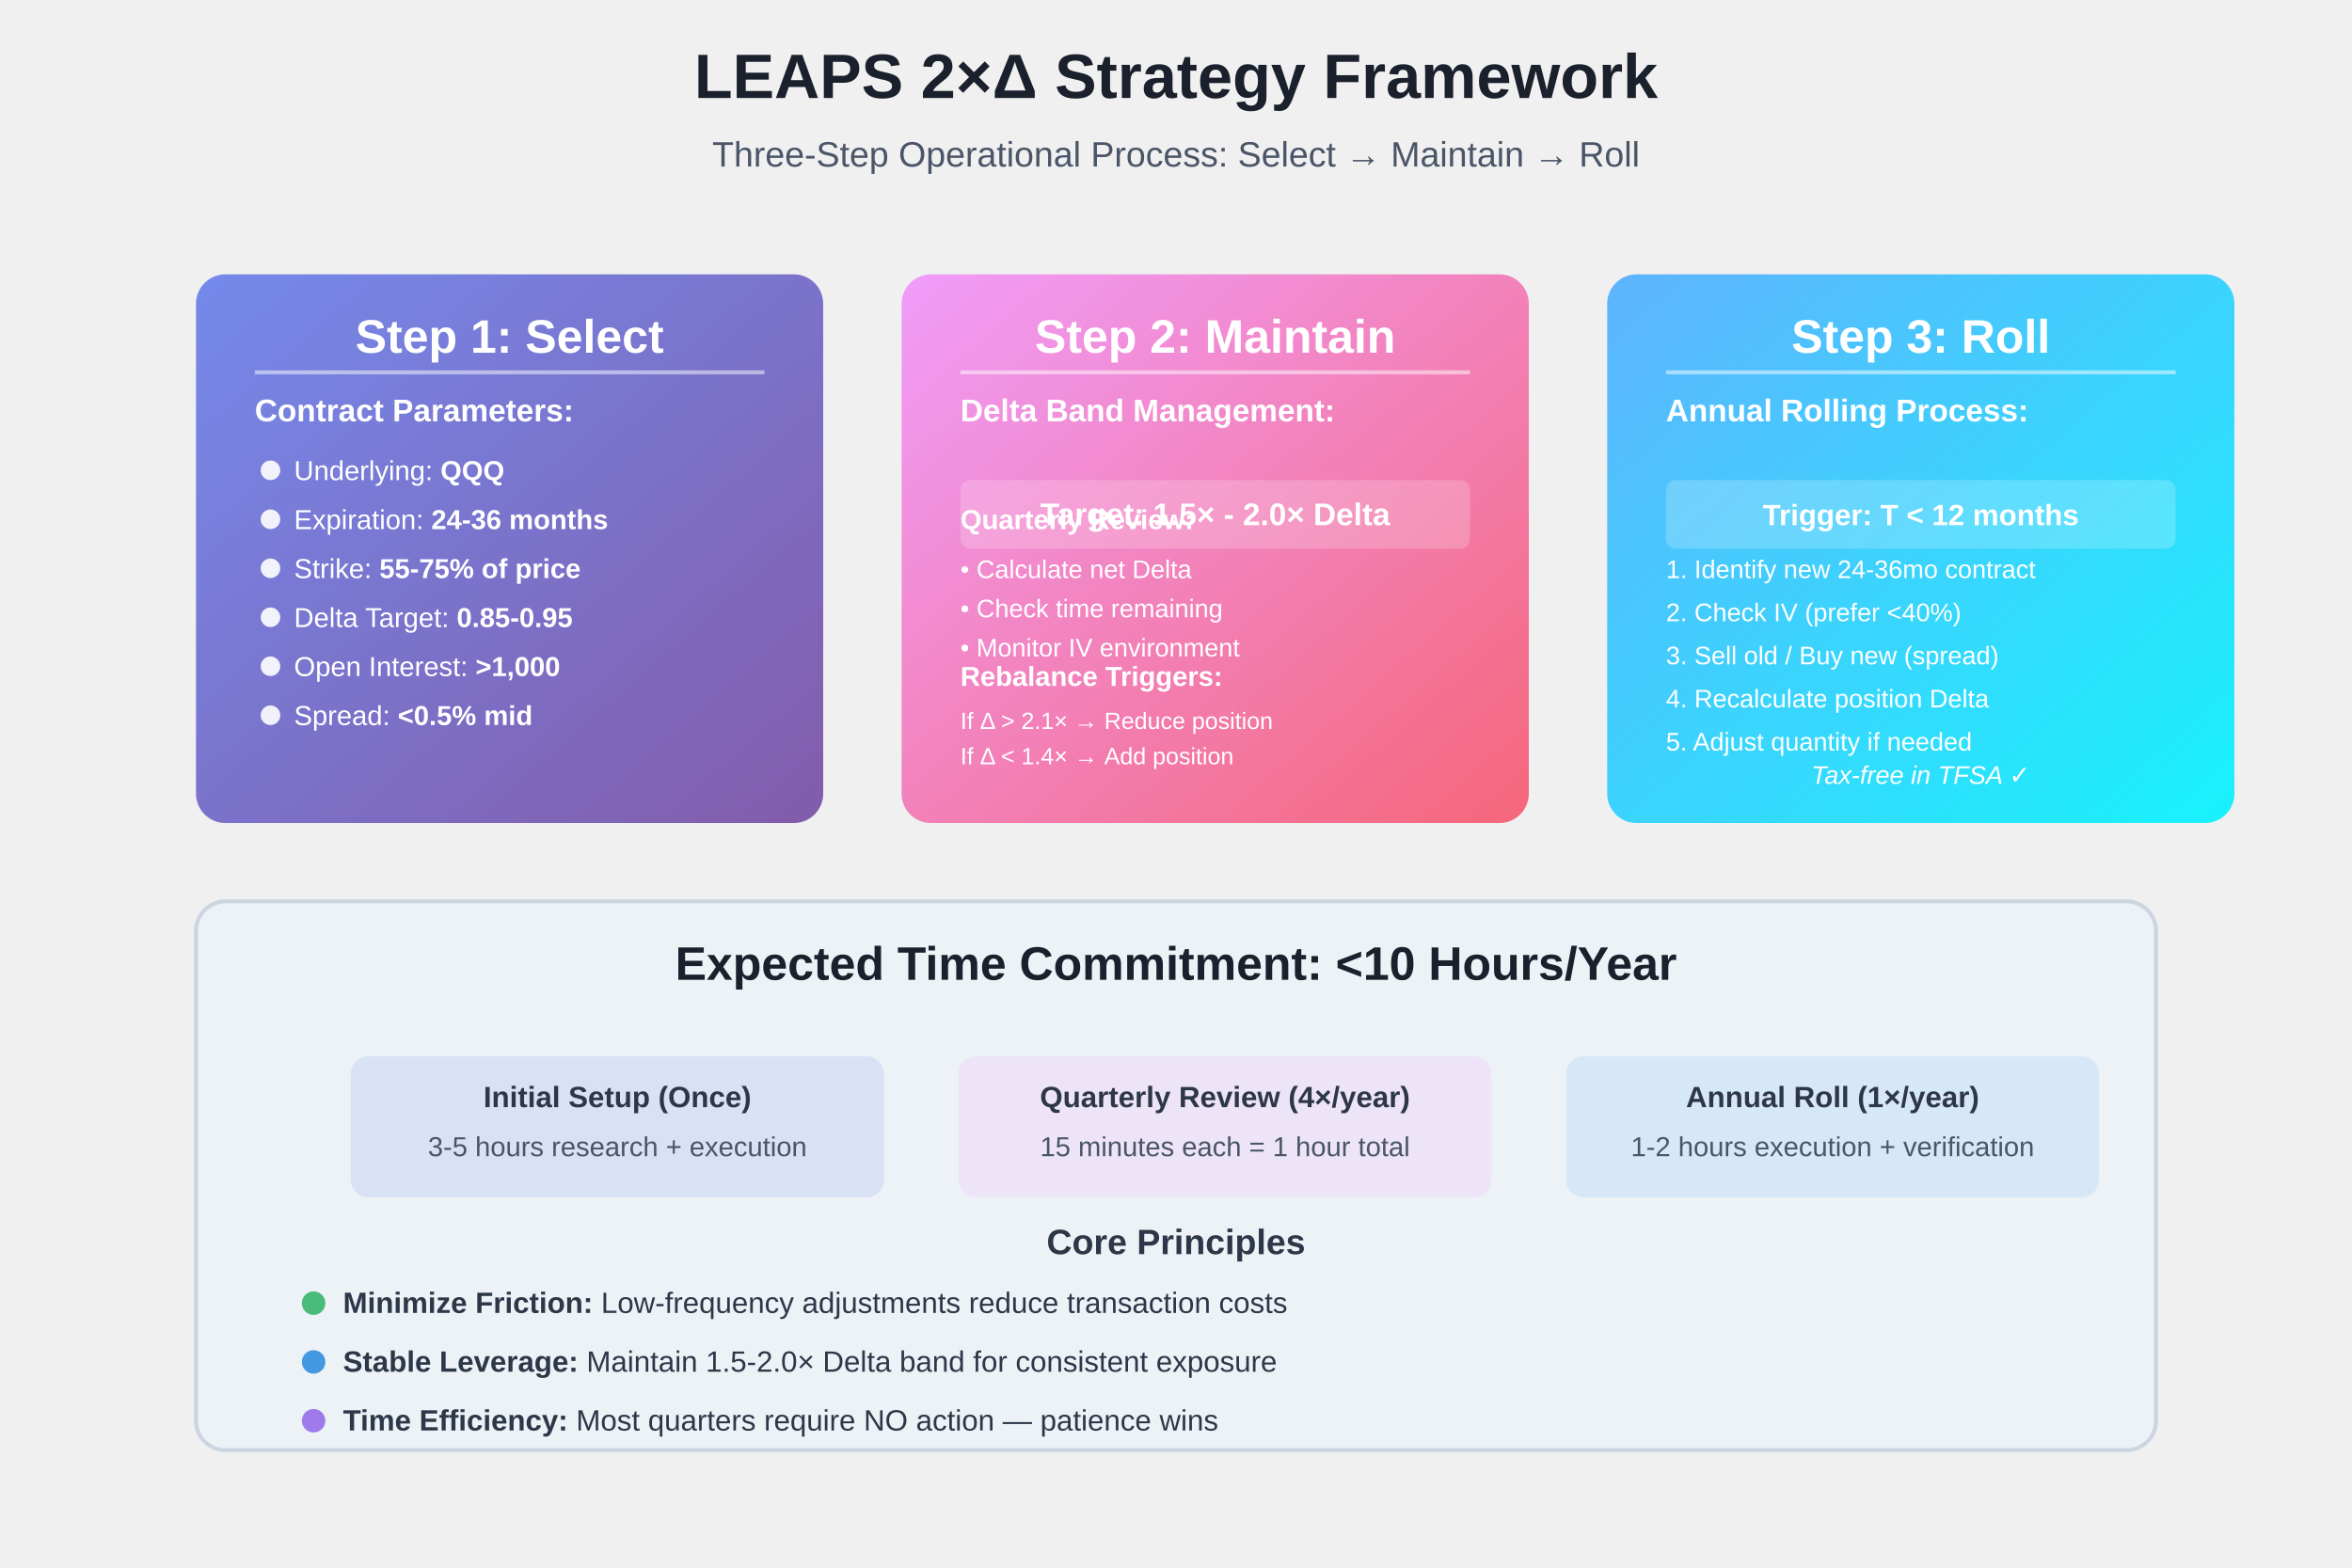
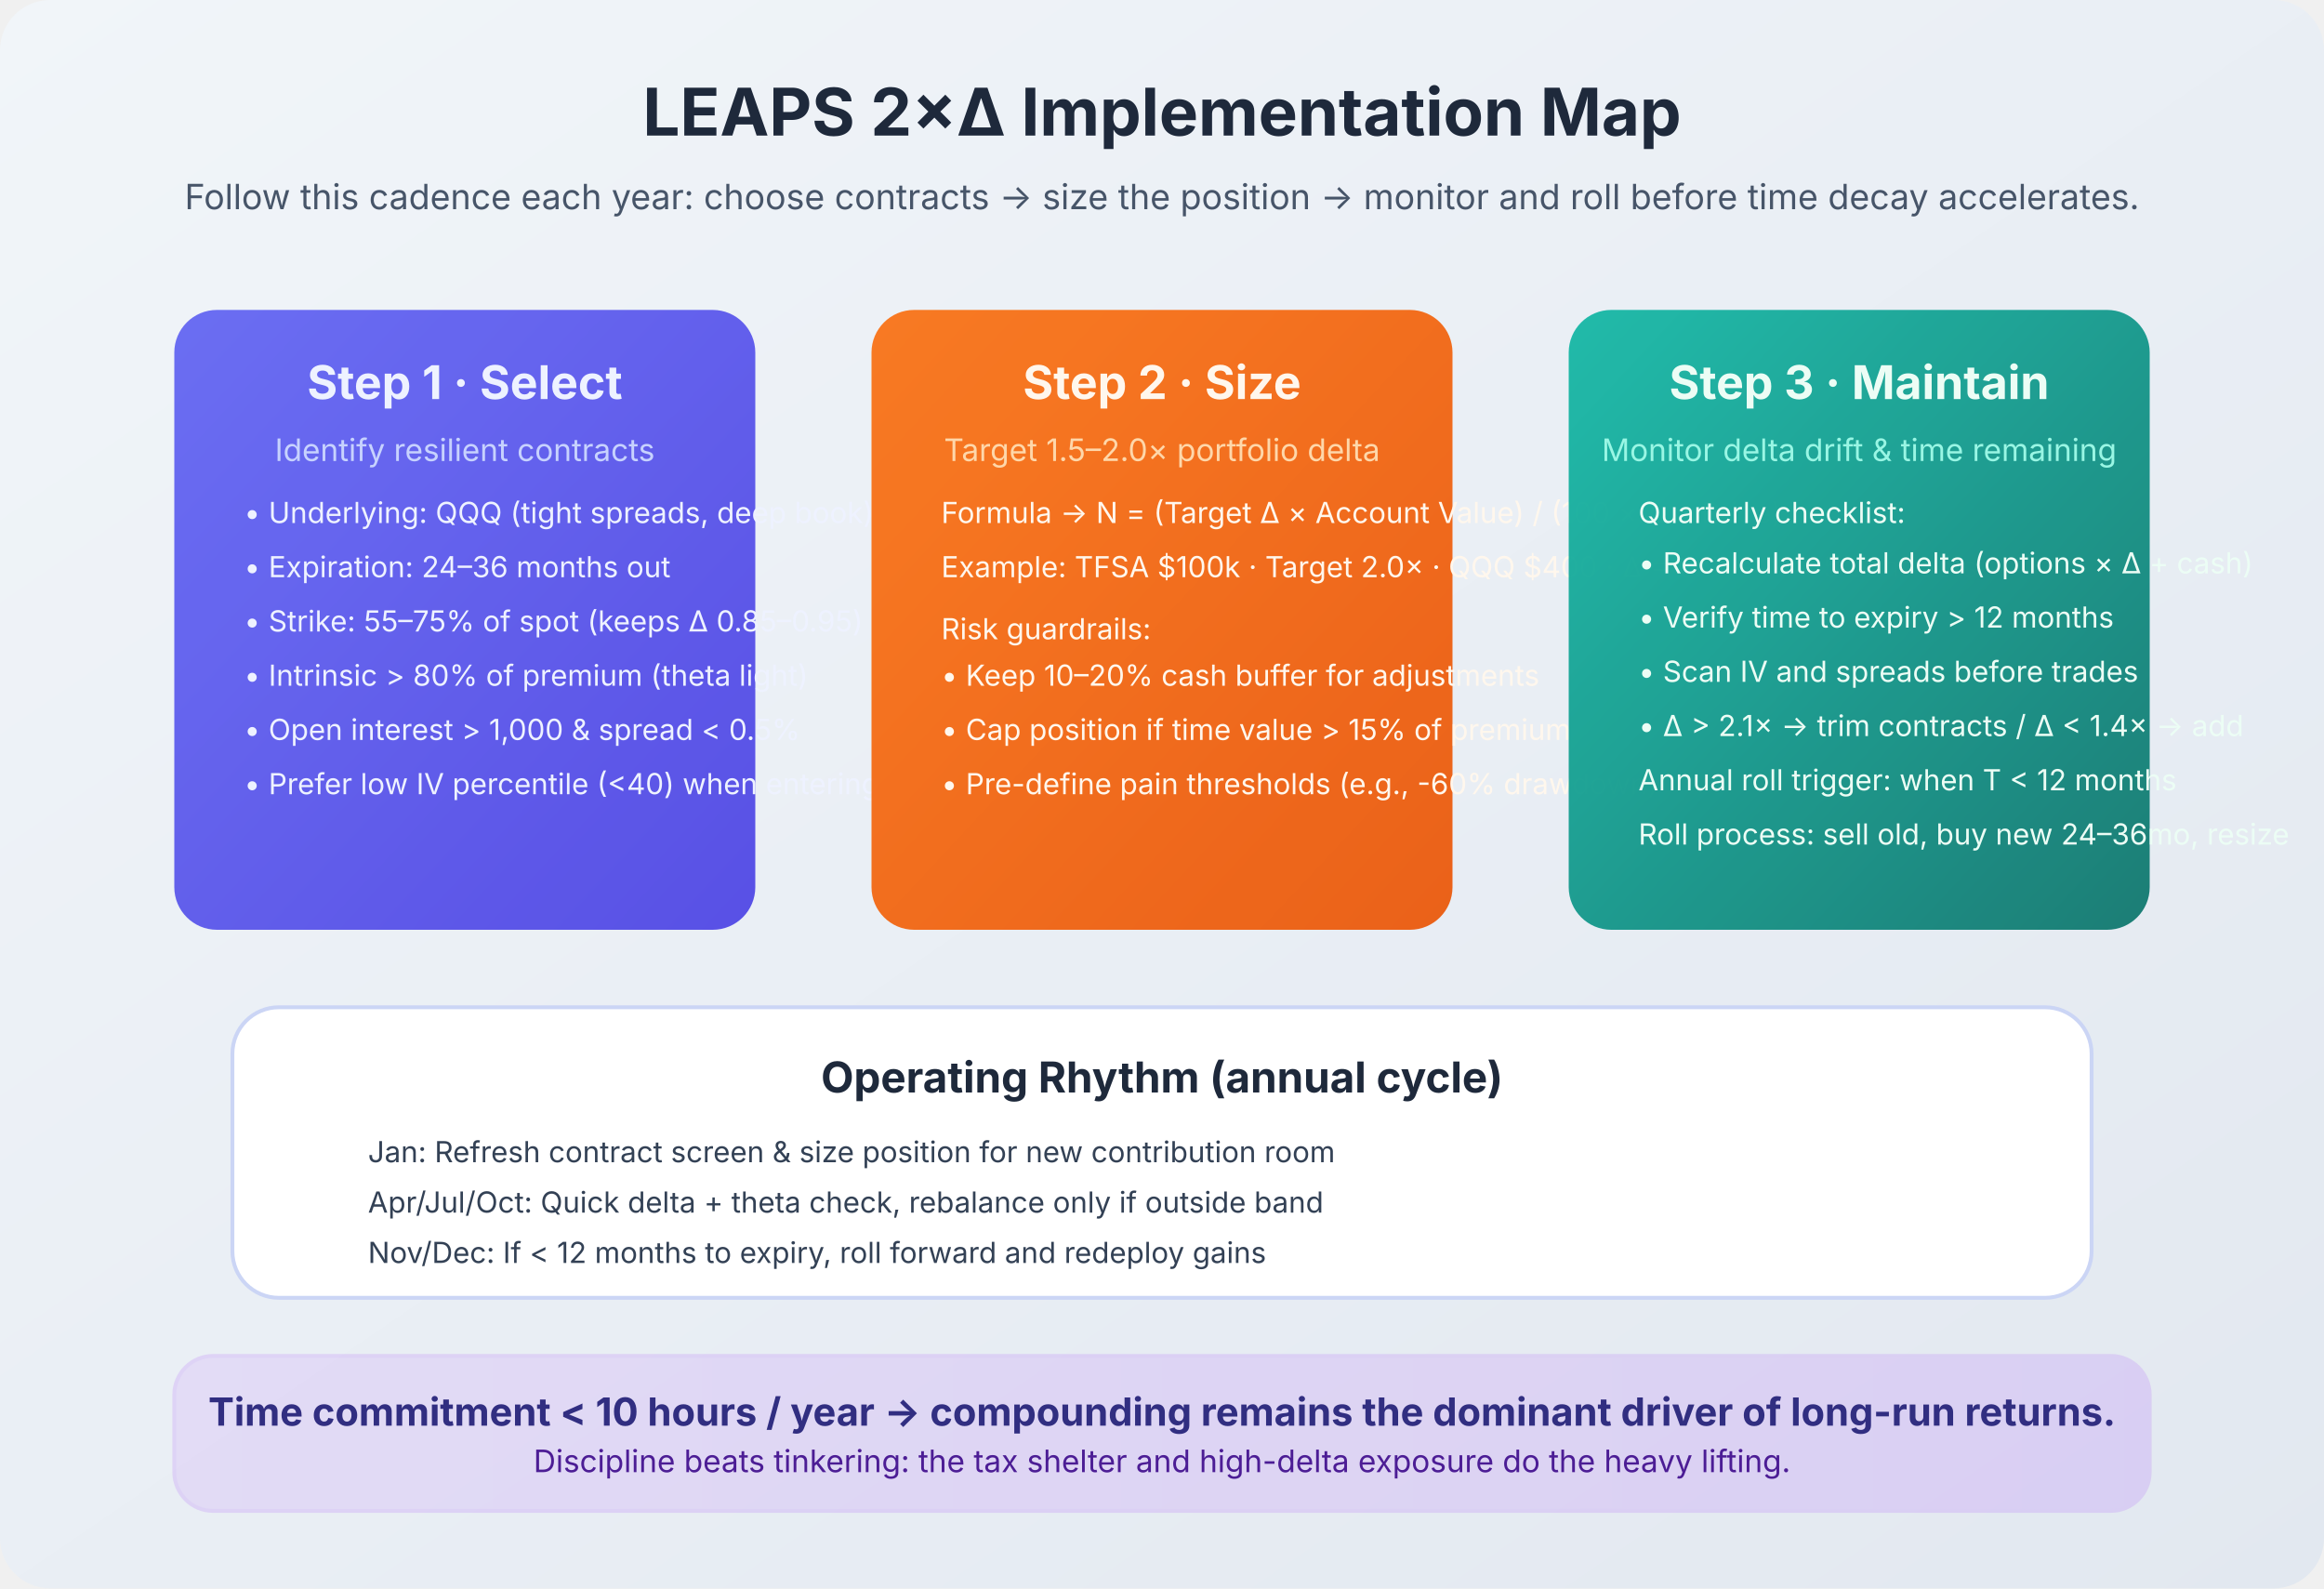
- <svg xmlns="http://www.w3.org/2000/svg" viewBox="0 0 1200 800">
+ <svg xmlns="http://www.w3.org/2000/svg" viewBox="0 0 1200 820" role="img" aria-labelledby="title desc">
  <defs>
-     <linearGradient id="step1-grad" x1="0%" y1="0%" x2="100%" y2="100%">
-       <stop offset="0%" style="stop-color:#667eea;stop-opacity:1" />
-       <stop offset="100%" style="stop-color:#764ba2;stop-opacity:1" />
+     <linearGradient id="canvas" x1="0%" y1="0%" x2="100%" y2="100%">
+       <stop offset="0%" stop-color="#f1f5f9" />
+       <stop offset="100%" stop-color="#e2e8f0" />
    </linearGradient>
-     <linearGradient id="step2-grad" x1="0%" y1="0%" x2="100%" y2="100%">
-       <stop offset="0%" style="stop-color:#f093fb;stop-opacity:1" />
-       <stop offset="100%" style="stop-color:#f5576c;stop-opacity:1" />
+     <linearGradient id="stepSelect" x1="0%" y1="0%" x2="100%" y2="100%">
+       <stop offset="0%" stop-color="#6366f1" />
+       <stop offset="100%" stop-color="#4f46e5" />
    </linearGradient>
-     <linearGradient id="step3-grad" x1="0%" y1="0%" x2="100%" y2="100%">
-       <stop offset="0%" style="stop-color:#4facfe;stop-opacity:1" />
-       <stop offset="100%" style="stop-color:#00f2fe;stop-opacity:1" />
+     <linearGradient id="stepSize" x1="0%" y1="0%" x2="100%" y2="100%">
+       <stop offset="0%" stop-color="#f97316" />
+       <stop offset="100%" stop-color="#ea580c" />
+     </linearGradient>
+     <linearGradient id="stepMaintain" x1="0%" y1="0%" x2="100%" y2="100%">
+       <stop offset="0%" stop-color="#14b8a6" />
+       <stop offset="100%" stop-color="#0f766e" />
+     </linearGradient>
+     <linearGradient id="footer" x1="0%" y1="0%" x2="100%" y2="0%">
+       <stop offset="0%" stop-color="#c084fc" />
+       <stop offset="100%" stop-color="#a855f7" />
    </linearGradient>
  </defs>
-   <text x="600" y="50" font-family="Arial, sans-serif" font-size="32" font-weight="bold" text-anchor="middle" fill="#1a202c">
-     LEAPS 2×Δ Strategy Framework
+   <rect x="0" y="0" width="1200" height="820" rx="26" fill="url(#canvas)" />
+   <text x="600" y="70" font-family="'Inter', 'Arial', sans-serif" font-size="34" font-weight="700" text-anchor="middle" fill="#1e293b">
+     LEAPS 2×Δ Implementation Map
  </text>
-   <text x="600" y="85" font-family="Arial, sans-serif" font-size="18" text-anchor="middle" fill="#4a5568">
-     Three-Step Operational Process: Select → Maintain → Roll
+   <text x="600" y="108" font-family="'Inter', 'Arial', sans-serif" font-size="18" text-anchor="middle" fill="#475569">
+     Follow this cadence each year: choose contracts → size the position → monitor and roll before time decay accelerates.
  </text>
-   <g transform="translate(100, 140)">
-     <rect x="0" y="0" width="320" height="280" rx="15" fill="url(#step1-grad)" opacity="0.9" />
-     <text x="160" y="40" font-family="Arial, sans-serif" font-size="24" font-weight="bold" text-anchor="middle" fill="white">
-       Step 1: Select
+   <g transform="translate(90, 160)">
+     <rect x="0" y="0" width="300" height="320" rx="22" fill="url(#stepSelect)" opacity="0.94" />
+     <text x="150" y="46" font-family="'Inter', sans-serif" font-size="24" font-weight="700" text-anchor="middle" fill="#eef2ff">
+       Step 1 · Select
    </text>
-     <line x1="30" y1="50" x2="290" y2="50" stroke="white" stroke-width="2" opacity="0.5" />
-     <g transform="translate(30, 75)">
-       <text x="0" y="0" font-family="Arial, sans-serif" font-size="16" font-weight="bold" fill="white">
-         Contract Parameters:
-       </text>
-       <g transform="translate(0, 25)">
-         <circle cx="8" cy="0" r="5" fill="white" opacity="0.9" />
-         <text x="20" y="5" font-family="Arial, sans-serif" font-size="14" fill="white">
-           Underlying: <tspan font-weight="bold">QQQ</tspan>
-         </text>
-       </g>
-       <g transform="translate(0, 50)">
-         <circle cx="8" cy="0" r="5" fill="white" opacity="0.9" />
-         <text x="20" y="5" font-family="Arial, sans-serif" font-size="14" fill="white">
-           Expiration: <tspan font-weight="bold">24-36 months</tspan>
-         </text>
-       </g>
-       <g transform="translate(0, 75)">
-         <circle cx="8" cy="0" r="5" fill="white" opacity="0.9" />
-         <text x="20" y="5" font-family="Arial, sans-serif" font-size="14" fill="white">
-           Strike: <tspan font-weight="bold">55-75% of price</tspan>
-         </text>
-       </g>
-       <g transform="translate(0, 100)">
-         <circle cx="8" cy="0" r="5" fill="white" opacity="0.9" />
-         <text x="20" y="5" font-family="Arial, sans-serif" font-size="14" fill="white">
-           Delta Target: <tspan font-weight="bold">0.85-0.95</tspan>
-         </text>
-       </g>
-       <g transform="translate(0, 125)">
-         <circle cx="8" cy="0" r="5" fill="white" opacity="0.9" />
-         <text x="20" y="5" font-family="Arial, sans-serif" font-size="14" fill="white">
-           Open Interest: <tspan font-weight="bold">&gt;1,000</tspan>
-         </text>
-       </g>
-       <g transform="translate(0, 150)">
-         <circle cx="8" cy="0" r="5" fill="white" opacity="0.9" />
-         <text x="20" y="5" font-family="Arial, sans-serif" font-size="14" fill="white">
-           Spread: <tspan font-weight="bold">&lt;0.5% mid</tspan>
-         </text>
-       </g>
+     <text x="150" y="78" font-family="'Inter', sans-serif" font-size="16" text-anchor="middle" fill="#c7d2fe">
+       Identify resilient contracts
+     </text>
+     <g transform="translate(36, 110)" font-family="'Inter', sans-serif" font-size="15" fill="#eef2ff">
+       <text x="0" y="0">• Underlying: QQQ (tight spreads, deep book)</text>
+       <text x="0" y="28">• Expiration: 24–36 months out</text>
+       <text x="0" y="56">• Strike: 55–75% of spot (keeps Δ 0.85–0.95)</text>
+       <text x="0" y="84">• Intrinsic &gt; 80% of premium (theta light)</text>
+       <text x="0" y="112">• Open interest &gt; 1,000 &amp; spread &lt; 0.5%</text>
+       <text x="0" y="140">• Prefer low IV percentile (&lt;40) when entering</text>
    </g>
  </g>
-   <g transform="translate(460, 140)">
-     <rect x="0" y="0" width="320" height="280" rx="15" fill="url(#step2-grad)" opacity="0.9" />
-     <text x="160" y="40" font-family="Arial, sans-serif" font-size="24" font-weight="bold" text-anchor="middle" fill="white">
-       Step 2: Maintain
+   <g transform="translate(450, 160)">
+     <rect x="0" y="0" width="300" height="320" rx="22" fill="url(#stepSize)" opacity="0.94" />
+     <text x="150" y="46" font-family="'Inter', sans-serif" font-size="24" font-weight="700" text-anchor="middle" fill="#fff7ed">
+       Step 2 · Size
    </text>
-     <line x1="30" y1="50" x2="290" y2="50" stroke="white" stroke-width="2" opacity="0.5" />
-     <g transform="translate(30, 75)">
-       <text x="0" y="0" font-family="Arial, sans-serif" font-size="16" font-weight="bold" fill="white">
-         Delta Band Management:
-       </text>
-       <g transform="translate(0, 30)">
-         <rect x="0" y="0" width="260" height="35" rx="5" fill="white" opacity="0.2" />
-         <text x="130" y="23" font-family="Arial, sans-serif" font-size="16" font-weight="bold" text-anchor="middle" fill="white">
-           Target: 1.5× - 2.0× Delta
-         </text>
-       </g>
-       <g transform="translate(0, 55)">
-         <text x="0" y="0" font-family="Arial, sans-serif" font-size="14" font-weight="bold" fill="white">
-           Quarterly Review:
-         </text>
-         <text x="0" y="25" font-family="Arial, sans-serif" font-size="13" fill="white">
-           • Calculate net Delta
-         </text>
-         <text x="0" y="45" font-family="Arial, sans-serif" font-size="13" fill="white">
-           • Check time remaining
-         </text>
-         <text x="0" y="65" font-family="Arial, sans-serif" font-size="13" fill="white">
-           • Monitor IV environment
-         </text>
-       </g>
-       <g transform="translate(0, 135)">
-         <text x="0" y="0" font-family="Arial, sans-serif" font-size="14" font-weight="bold" fill="white">
-           Rebalance Triggers:
-         </text>
-         <text x="0" y="22" font-family="Arial, sans-serif" font-size="12" fill="white">
-           If Δ &gt; 2.1× → Reduce position
-         </text>
-         <text x="0" y="40" font-family="Arial, sans-serif" font-size="12" fill="white">
-           If Δ &lt; 1.4× → Add position
-         </text>
-       </g>
+     <text x="150" y="78" font-family="'Inter', sans-serif" font-size="16" text-anchor="middle" fill="#fed7aa">
+       Target 1.5–2.0× portfolio delta
+     </text>
+     <g transform="translate(36, 110)" font-family="'Inter', sans-serif" font-size="15" fill="#fff7ed">
+       <text x="0" y="0">Formula → N = (Target Δ × Account Value) / (100 × Δ<sub>contract</sub> × Price)</text>
+       <text x="0" y="28">Example: TFSA $100k · Target 2.0× · QQQ $400 · Δ = 0.9 → N ≈ 5 contracts</text>
+       <text x="0" y="60">Risk guardrails:</text>
+       <text x="0" y="84">• Keep 10–20% cash buffer for adjustments</text>
+       <text x="0" y="112">• Cap position if time value &gt; 15% of premium</text>
+       <text x="0" y="140">• Pre-define pain thresholds (e.g., -60% drawdown)</text>
    </g>
  </g>
-   <g transform="translate(820, 140)">
-     <rect x="0" y="0" width="320" height="280" rx="15" fill="url(#step3-grad)" opacity="0.9" />
-     <text x="160" y="40" font-family="Arial, sans-serif" font-size="24" font-weight="bold" text-anchor="middle" fill="white">
-       Step 3: Roll
+   <g transform="translate(810, 160)">
+     <rect x="0" y="0" width="300" height="320" rx="22" fill="url(#stepMaintain)" opacity="0.94" />
+     <text x="150" y="46" font-family="'Inter', sans-serif" font-size="24" font-weight="700" text-anchor="middle" fill="#ecfdf5">
+       Step 3 · Maintain
    </text>
-     <line x1="30" y1="50" x2="290" y2="50" stroke="white" stroke-width="2" opacity="0.5" />
-     <g transform="translate(30, 75)">
-       <text x="0" y="0" font-family="Arial, sans-serif" font-size="16" font-weight="bold" fill="white">
-         Annual Rolling Process:
-       </text>
-       <g transform="translate(0, 30)">
-         <rect x="0" y="0" width="260" height="35" rx="5" fill="white" opacity="0.2" />
-         <text x="130" y="23" font-family="Arial, sans-serif" font-size="15" font-weight="bold" text-anchor="middle" fill="white">
-           Trigger: T &lt; 12 months
-         </text>
-       </g>
-       <g transform="translate(0, 80)">
-         <text x="0" y="0" font-family="Arial, sans-serif" font-size="13" fill="white">
-           1. Identify new 24-36mo contract
-         </text>
-         <text x="0" y="22" font-family="Arial, sans-serif" font-size="13" fill="white">
-           2. Check IV (prefer &lt;40%)
-         </text>
-         <text x="0" y="44" font-family="Arial, sans-serif" font-size="13" fill="white">
-           3. Sell old / Buy new (spread)
-         </text>
-         <text x="0" y="66" font-family="Arial, sans-serif" font-size="13" fill="white">
-           4. Recalculate position Delta
-         </text>
-         <text x="0" y="88" font-family="Arial, sans-serif" font-size="13" fill="white">
-           5. Adjust quantity if needed
-         </text>
-       </g>
-       <g transform="translate(0, 185)">
-         <text x="130" y="0" font-family="Arial, sans-serif" font-size="13" font-style="italic" text-anchor="middle" fill="white">
-           Tax-free in TFSA ✓
-         </text>
-       </g>
+     <text x="150" y="78" font-family="'Inter', sans-serif" font-size="16" text-anchor="middle" fill="#99f6e4">
+       Monitor delta drift &amp; time remaining
+     </text>
+     <g transform="translate(36, 110)" font-family="'Inter', sans-serif" font-size="15" fill="#ecfdf5">
+       <text x="0" y="0">Quarterly checklist:</text>
+       <text x="0" y="26">• Recalculate total delta (options × Δ + cash)</text>
+       <text x="0" y="54">• Verify time to expiry &gt; 12 months</text>
+       <text x="0" y="82">• Scan IV and spreads before trades</text>
+       <text x="0" y="110">• Δ &gt; 2.1× → trim contracts / Δ &lt; 1.4× → add</text>
+       <text x="0" y="138">Annual roll trigger: when T &lt; 12 months</text>
+       <text x="0" y="166">Roll process: sell old, buy new 24–36mo, resize</text>
    </g>
  </g>
-   <g transform="translate(100, 460)">
-     <rect x="0" y="0" width="1000" height="280" rx="15" fill="#edf2f7" stroke="#cbd5e0" stroke-width="2" />
-     <text x="500" y="40" font-family="Arial, sans-serif" font-size="24" font-weight="bold" text-anchor="middle" fill="#1a202c">
-       Expected Time Commitment: &lt;10 Hours/Year
+   <g transform="translate(120, 520)">
+     <rect x="0" y="0" width="960" height="150" rx="24" fill="#fff" stroke="#cbd5f5" stroke-width="2" />
+     <text x="480" y="44" font-family="'Inter', sans-serif" font-size="22" font-weight="700" text-anchor="middle" fill="#1e293b">
+       Operating Rhythm (annual cycle)
    </text>
-     <g transform="translate(80, 80)">
-       <g transform="translate(0, 0)">
-         <rect x="0" y="0" width="270" height="70" rx="8" fill="#667eea" opacity="0.15" stroke="#667eea" stroke-width="2" />
-         <text x="135" y="25" font-family="Arial, sans-serif" font-size="15" font-weight="bold" text-anchor="middle" fill="#2d3748">
-           Initial Setup (Once)
-         </text>
-         <text x="135" y="50" font-family="Arial, sans-serif" font-size="14" text-anchor="middle" fill="#4a5568">
-           3-5 hours research + execution
-         </text>
-       </g>
-       <g transform="translate(310, 0)">
-         <rect x="0" y="0" width="270" height="70" rx="8" fill="#f093fb" opacity="0.15" stroke="#f093fb" stroke-width="2" />
-         <text x="135" y="25" font-family="Arial, sans-serif" font-size="15" font-weight="bold" text-anchor="middle" fill="#2d3748">
-           Quarterly Review (4×/year)
-         </text>
-         <text x="135" y="50" font-family="Arial, sans-serif" font-size="14" text-anchor="middle" fill="#4a5568">
-           15 minutes each = 1 hour total
-         </text>
-       </g>
-       <g transform="translate(620, 0)">
-         <rect x="0" y="0" width="270" height="70" rx="8" fill="#4facfe" opacity="0.15" stroke="#4facfe" stroke-width="2" />
-         <text x="135" y="25" font-family="Arial, sans-serif" font-size="15" font-weight="bold" text-anchor="middle" fill="#2d3748">
-           Annual Roll (1×/year)
-         </text>
-         <text x="135" y="50" font-family="Arial, sans-serif" font-size="14" text-anchor="middle" fill="#4a5568">
-           1-2 hours execution + verification
-         </text>
-       </g>
-     </g>
-     <g transform="translate(50, 180)">
-       <text x="450" y="0" font-family="Arial, sans-serif" font-size="18" font-weight="bold" text-anchor="middle" fill="#2d3748">
-         Core Principles
-       </text>
-       <g transform="translate(0, 20)">
-         <circle cx="10" cy="5" r="6" fill="#48bb78" />
-         <text x="25" y="10" font-family="Arial, sans-serif" font-size="15" fill="#2d3748">
-           <tspan font-weight="bold">Minimize Friction:</tspan> Low-frequency adjustments reduce transaction costs
-         </text>
-         <circle cx="10" cy="35" r="6" fill="#4299e1" />
-         <text x="25" y="40" font-family="Arial, sans-serif" font-size="15" fill="#2d3748">
-           <tspan font-weight="bold">Stable Leverage:</tspan> Maintain 1.5-2.0× Delta band for consistent exposure
-         </text>
-         <circle cx="10" cy="65" r="6" fill="#9f7aea" />
-         <text x="25" y="70" font-family="Arial, sans-serif" font-size="15" fill="#2d3748">
-           <tspan font-weight="bold">Time Efficiency:</tspan> Most quarters require NO action — patience wins
-         </text>
-       </g>
+     <g transform="translate(70, 80)" font-family="'Inter', sans-serif" font-size="15" fill="#334155">
+       <text x="0" y="0">Jan: Refresh contract screen &amp; size position for new contribution room</text>
+       <text x="0" y="26">Apr/Jul/Oct: Quick delta + theta check, rebalance only if outside band</text>
+       <text x="0" y="52">Nov/Dec: If &lt; 12 months to expiry, roll forward and redeploy gains</text>
    </g>
  </g>
+   <g transform="translate(90, 700)">
+     <rect x="0" y="0" width="1020" height="80" rx="20" fill="url(#footer)" opacity="0.18" stroke="#a855f7" stroke-width="2" />
+     <text x="510" y="36" font-family="'Inter', sans-serif" font-size="20" font-weight="700" text-anchor="middle" fill="#312e81">
+       Time commitment &lt; 10 hours / year → compounding remains the dominant driver of long-run returns.
+     </text>
+     <text x="510" y="60" font-family="'Inter', sans-serif" font-size="16" text-anchor="middle" fill="#4c1d95">
+       Discipline beats tinkering: the tax shelter and high-delta exposure do the heavy lifting.
+     </text>
+   </g>
</svg>
